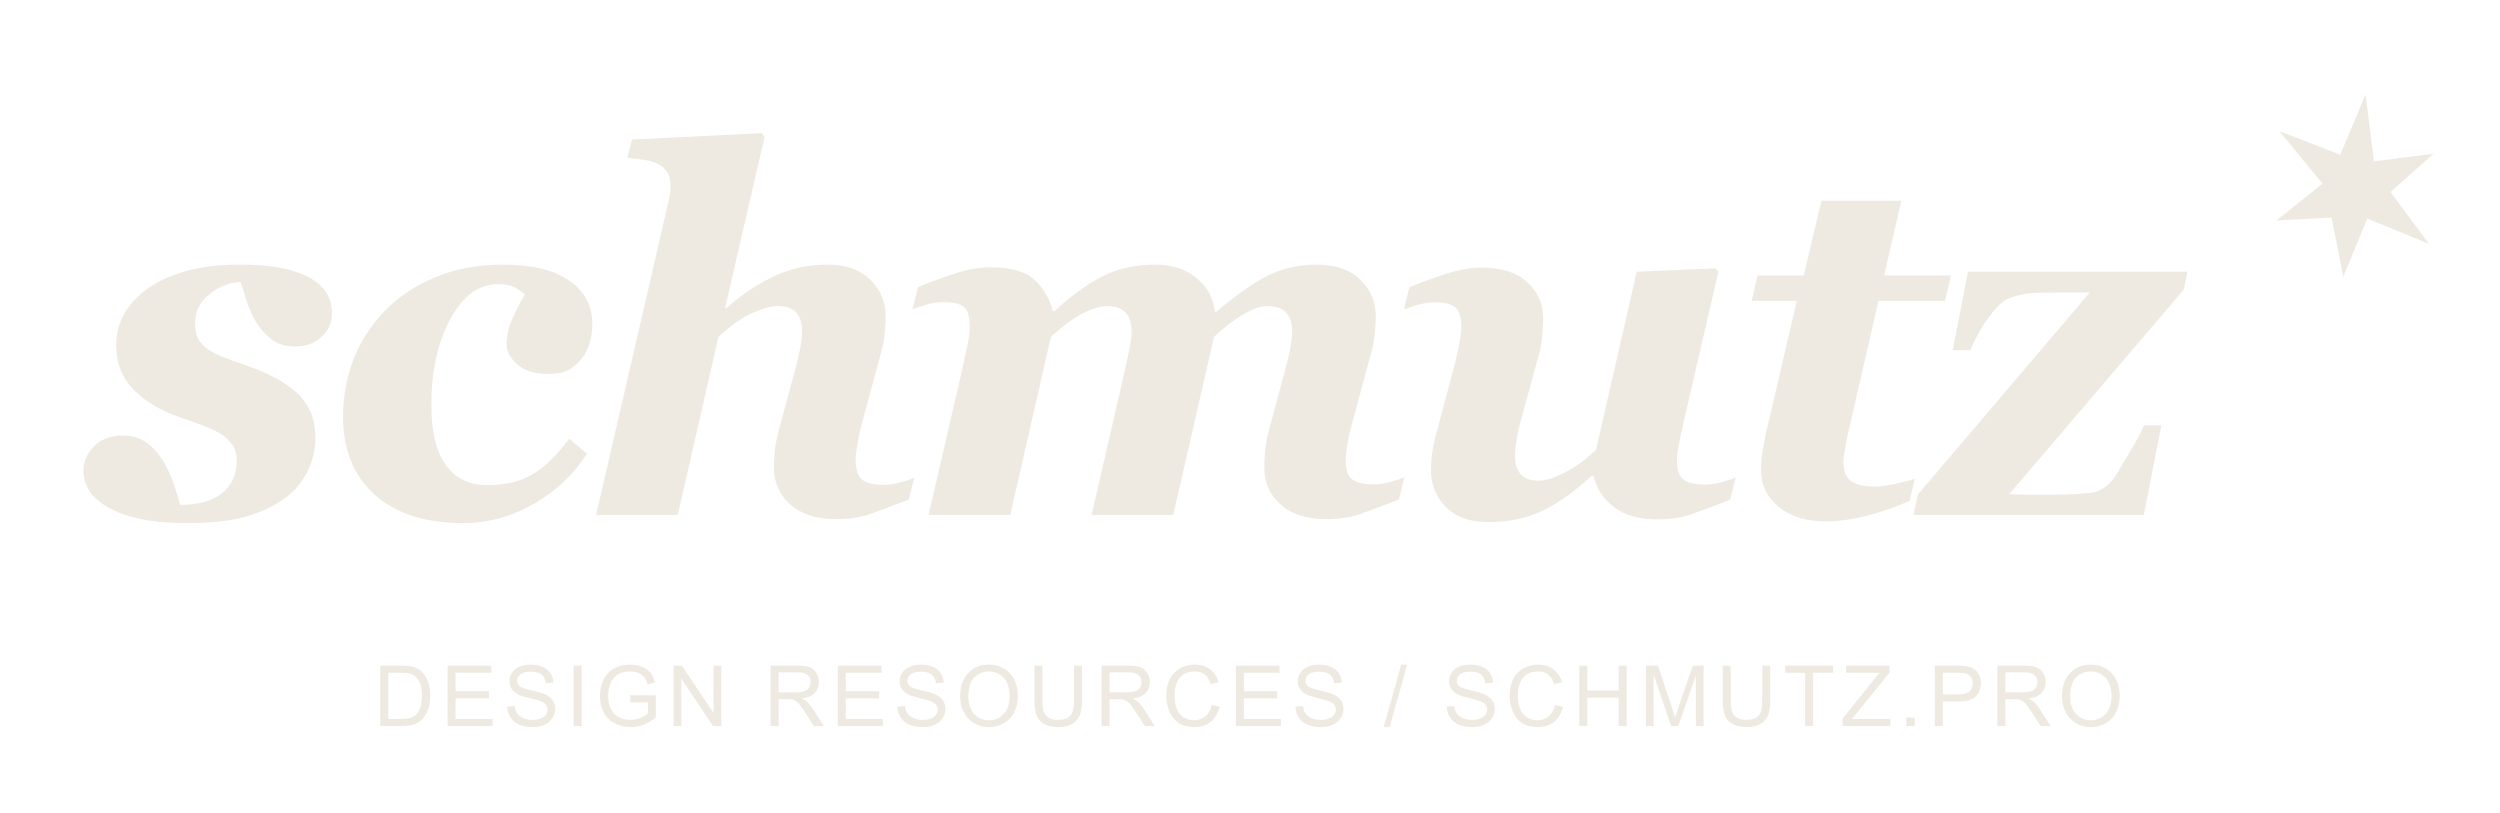
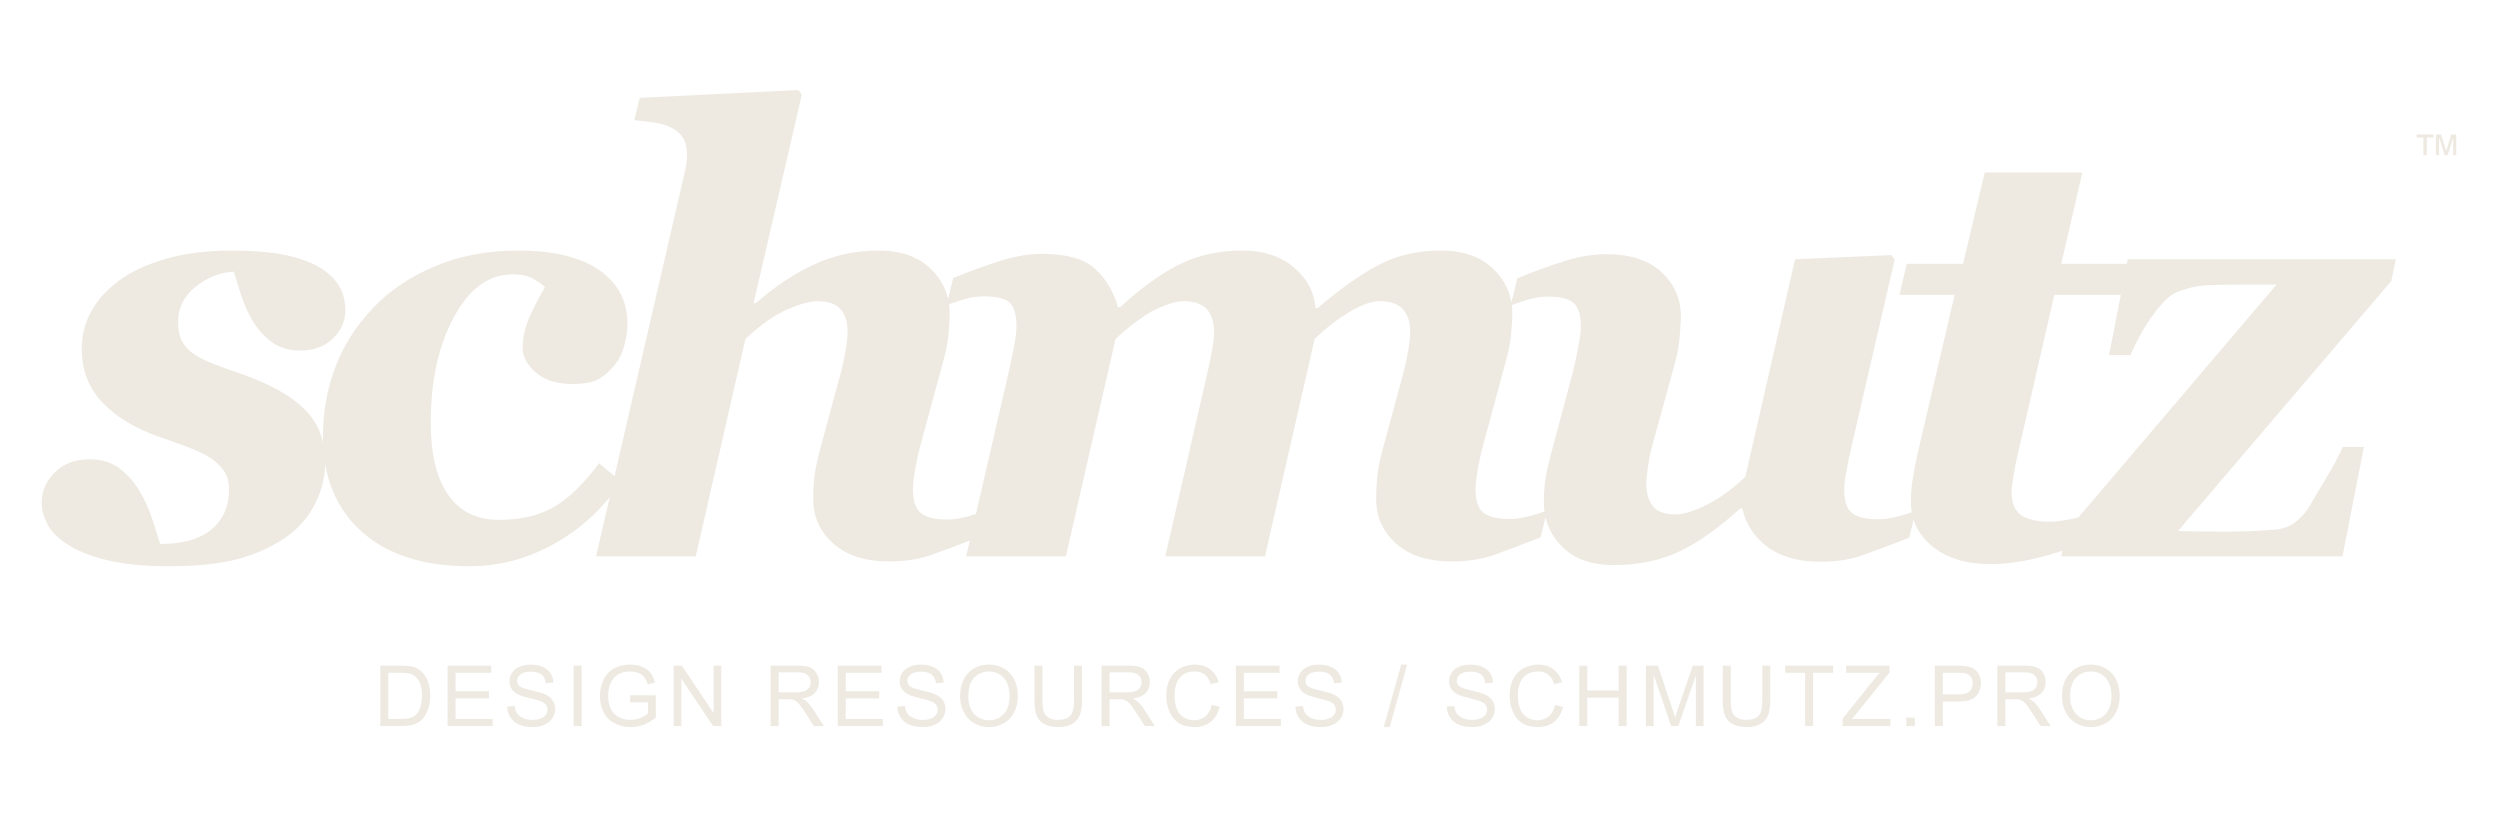
<svg xmlns="http://www.w3.org/2000/svg" width="1200" height="390" viewBox="0 0 1200 390" role="img">
-   <path d="M435 -33Q309 -33 226.5 -12.5Q144 8 96 40Q47 72 29.0 108.5Q11 145 11 177Q11 235 54.5 278.5Q98 322 170 322Q230 322 270.5 291.0Q311 260 338 213Q363 170 380.0 118.0Q397 66 404 41Q517 41 575.0 89.5Q633 138 633 222Q633 259 615.5 284.0Q598 309 569 328Q540 346 495.0 363.0Q450 380 406 395Q285 436 214.5 508.5Q144 581 144 689Q144 753 173.5 809.5Q203 866 266 914Q328 960 423.0 987.5Q518 1015 645 1015Q721 1015 786.0 1006.0Q851 997 907 973Q960 949 989.5 910.5Q1019 872 1019 817Q1019 762 977.5 722.5Q936 683 869 683Q811 683 772.5 713.0Q734 743 710 784Q686 826 672.0 870.5Q658 915 649 945Q579 941 521.5 894.5Q464 848 464 779Q464 737 477.5 713.0Q491 689 514 673Q540 655 579.5 639.5Q619 624 678 604Q814 556 883.0 489.0Q952 422 952 312Q952 240 918.5 174.0Q885 108 823 64Q754 16 664.0 -8.5Q574 -33 435 -33ZM1551 -33Q1321 -33 1192.5 82.0Q1064 197 1064 398Q1064 519 1105.0 627.5Q1146 736 1231 825Q1310 909 1434.0 962.0Q1558 1015 1711 1015Q1888 1015 1981.5 950.0Q2075 885 2075 771Q2075 740 2065.0 702.0Q2055 664 2035 638Q2010 606 1980.5 589.0Q1951 572 1892 572Q1814 572 1770.5 610.5Q1727 649 1727 691Q1727 741 1748.0 790.0Q1769 839 1801 893Q1792 904 1764.5 920.0Q1737 936 1693 936Q1576 936 1499.0 794.5Q1422 653 1422 444Q1422 285 1480.5 203.0Q1539 121 1647 121Q1757 121 1830.5 163.5Q1904 206 1981 309L2053 248Q1971 121 1836.0 44.0Q1701 -33 1551 -33ZM3380 151 3358 63Q3259 24 3200.0 3.5Q3141 -17 3063 -17Q2944 -17 2877.5 42.5Q2811 102 2811 190Q2811 218 2813.5 252.0Q2816 286 2831 345L2903 611Q2914 654 2919.5 688.5Q2925 723 2925 745Q2925 793 2902.0 820.0Q2879 847 2824 847Q2790 847 2727.0 820.5Q2664 794 2586 722L2421 0H2090L2384 1273Q2388 1290 2390.0 1305.0Q2392 1320 2392 1330Q2392 1366 2380.0 1387.0Q2368 1408 2344 1421Q2320 1434 2289.0 1439.0Q2258 1444 2217 1448L2235 1522L2762 1548L2773 1532L2613 840H2620Q2713 922 2813.0 968.5Q2913 1015 3028 1015Q3139 1015 3201.5 954.0Q3264 893 3264 806Q3264 783 3260.5 741.5Q3257 700 3244 653L3168 372Q3158 337 3150.0 292.0Q3142 247 3142 224Q3142 166 3167.5 144.0Q3193 122 3257 122Q3287 122 3325.0 132.5Q3363 143 3380 151ZM5367 153 5345 63Q5246 24 5187.0 3.5Q5128 -17 5050 -17Q4931 -17 4865.0 42.5Q4799 102 4799 190Q4799 214 4801.5 251.5Q4804 289 4818 345L4890 611Q4901 654 4906.5 688.5Q4912 723 4912 745Q4912 793 4888.0 820.0Q4864 847 4810 847Q4772 847 4713.5 813.0Q4655 779 4595 722L4430 0H4099L4239 610Q4250 660 4255.5 691.0Q4261 722 4261 745Q4261 793 4237.0 820.0Q4213 847 4158 847Q4127 847 4072.0 822.0Q4017 797 3934 722L3769 0H3438L3580 615Q3586 643 3595.5 689.0Q3605 735 3605 763Q3605 820 3583.0 841.5Q3561 863 3496 863Q3464 863 3430.5 853.0Q3397 843 3373 834L3395 924Q3476 957 3550.0 980.5Q3624 1004 3690 1004Q3812 1004 3866.0 954.5Q3920 905 3942 827H3949Q4049 919 4142.0 967.0Q4235 1015 4356 1015Q4459 1015 4525.0 960.0Q4591 905 4598 824H4605Q4712 916 4804.0 965.5Q4896 1015 5014 1015Q5125 1015 5188.0 954.0Q5251 893 5251 806Q5251 783 5247.5 741.5Q5244 700 5231 653L5155 372Q5145 337 5137.0 292.0Q5129 247 5129 224Q5129 166 5154.5 145.0Q5180 124 5244 124Q5274 124 5312.0 134.5Q5350 145 5367 153ZM6134 159H6127Q6022 63 5927.0 17.0Q5832 -29 5707 -29Q5596 -29 5535.5 32.0Q5475 93 5475 180Q5475 211 5478.5 243.0Q5482 275 5497 333L5572 614Q5579 642 5588.5 690.5Q5598 739 5598 762Q5598 817 5575.5 839.5Q5553 862 5488 862Q5456 862 5422.5 852.0Q5389 842 5365 833L5387 923Q5468 956 5542.0 979.5Q5616 1003 5682 1003Q5801 1003 5865.5 943.5Q5930 884 5930 796Q5930 778 5926.0 730.0Q5922 682 5910 641L5837 375Q5827 340 5821.0 299.5Q5815 259 5815 241Q5815 194 5837.0 166.5Q5859 139 5913 139Q5952 139 6016.5 171.5Q6081 204 6144 264L6309 986L6628 1000L6640 986L6498 371Q6491 342 6481.5 294.0Q6472 246 6472 223Q6472 165 6497.5 144.0Q6523 123 6587 123Q6617 123 6655.0 133.5Q6693 144 6710 152L6688 62Q6589 23 6530.0 2.5Q6471 -18 6393 -18Q6283 -18 6217.0 31.5Q6151 81 6134 159ZM7077 -26Q6957 -26 6885.0 32.5Q6813 91 6813 181Q6813 218 6818.0 251.0Q6823 284 6834 336L6958 868H6775L6799 971H6986L7058 1274H7382L7312 971H7583L7559 868H7289L7167 336Q7160 308 7153.5 268.0Q7147 228 7147 216Q7147 159 7178.5 137.0Q7210 115 7275 115Q7306 115 7360.5 127.0Q7415 139 7437 147L7415 57Q7327 18 7238.5 -4.0Q7150 -26 7077 -26ZM8542 986 8527 914 7819 84Q7855 83 7891.5 82.5Q7928 82 7976 82Q8012 82 8048.5 83.0Q8085 84 8145 89Q8184 93 8213.0 117.0Q8242 141 8260 174Q8274 199 8309.5 257.5Q8345 316 8366 363H8436L8365 0H7431L7449 83L8146 902H8028Q7941 902 7903.5 899.0Q7866 896 7817 878Q7783 865 7738.0 804.0Q7693 743 7661 668H7590L7652 986Z" fill="#EEEAE2" transform="translate(38.6977 247.1817) scale(0.118392 -0.118392)" />
-   <polygon points="1135.48,45.34 1139.48,77.42 1168.11,73.82 1147.42,92.14 1165.94,117.08 1136.33,104.91 1124.74,132.88 1119.17,104.38 1092.72,105.82 1114.81,88.14 1094.06,62.92 1123.32,74.26" fill="#EEEAE2" />
+   <path d="M435 -33Q309 -33 226.5 -12.5Q144 8 96 40Q47 72 29.0 108.5Q11 145 11 177Q11 235 54.5 278.5Q98 322 170 322Q230 322 270.5 291.0Q311 260 338 213Q363 170 380.0 118.0Q397 66 404 41Q517 41 575.0 89.5Q633 138 633 222Q633 259 615.5 284.0Q598 309 569 328Q540 346 495.0 363.0Q450 380 406 395Q285 436 214.5 508.5Q144 581 144 689Q144 753 173.5 809.5Q203 866 266 914Q328 960 423.0 987.5Q518 1015 645 1015Q721 1015 786.0 1006.0Q851 997 907 973Q960 949 989.5 910.5Q1019 872 1019 817Q1019 762 977.5 722.5Q936 683 869 683Q811 683 772.5 713.0Q734 743 710 784Q686 826 672.0 870.5Q658 915 649 945Q579 941 521.5 894.5Q464 848 464 779Q464 737 477.5 713.0Q491 689 514 673Q540 655 579.5 639.5Q619 624 678 604Q814 556 883.0 489.0Q952 422 952 312Q952 240 918.5 174.0Q885 108 823 64Q754 16 664.0 -8.5Q574 -33 435 -33ZM1431.68 -33Q1201.68 -33 1073.18 82.0Q944.68 197 944.68 398Q944.68 519 985.68 627.5Q1026.68 736 1111.68 825Q1190.68 909 1314.68 962.0Q1438.68 1015 1591.68 1015Q1768.68 1015 1862.18 950.0Q1955.68 885 1955.68 771Q1955.68 740 1945.68 702.0Q1935.68 664 1915.68 638Q1890.68 606 1861.18 589.0Q1831.68 572 1772.68 572Q1694.68 572 1651.18 610.5Q1607.68 649 1607.68 691Q1607.68 741 1628.68 790.0Q1649.68 839 1681.68 893Q1672.68 904 1645.18 920.0Q1617.68 936 1573.68 936Q1456.68 936 1379.68 794.5Q1302.68 653 1302.68 444Q1302.68 285 1361.18 203.0Q1419.68 121 1527.68 121Q1637.68 121 1711.18 163.5Q1784.68 206 1861.68 309L1933.68 248Q1851.68 121 1716.68 44.0Q1581.68 -33 1431.68 -33ZM3141.36 151 3119.36 63Q3020.36 24 2961.36 3.5Q2902.36 -17 2824.36 -17Q2705.36 -17 2638.86 42.5Q2572.36 102 2572.36 190Q2572.36 218 2574.86 252.0Q2577.36 286 2592.36 345L2664.36 611Q2675.36 654 2680.86 688.5Q2686.36 723 2686.36 745Q2686.36 793 2663.36 820.0Q2640.36 847 2585.36 847Q2551.36 847 2488.36 820.5Q2425.36 794 2347.36 722L2182.36 0H1851.36L2145.36 1273Q2149.36 1290 2151.36 1305.0Q2153.36 1320 2153.36 1330Q2153.36 1366 2141.36 1387.0Q2129.36 1408 2105.36 1421Q2081.36 1434 2050.36 1439.0Q2019.36 1444 1978.36 1448L1996.36 1522L2523.36 1548L2534.36 1532L2374.36 840H2381.36Q2474.36 922 2574.36 968.5Q2674.36 1015 2789.36 1015Q2900.36 1015 2962.86 954.0Q3025.36 893 3025.36 806Q3025.36 783 3021.86 741.5Q3018.36 700 3005.36 653L2929.36 372Q2919.36 337 2911.36 292.0Q2903.36 247 2903.36 224Q2903.36 166 2928.86 144.0Q2954.36 122 3018.36 122Q3048.36 122 3086.36 132.5Q3124.36 143 3141.36 151ZM5009.04 153 4987.04 63Q4888.04 24 4829.04 3.5Q4770.04 -17 4692.04 -17Q4573.04 -17 4507.04 42.5Q4441.04 102 4441.04 190Q4441.04 214 4443.54 251.5Q4446.04 289 4460.04 345L4532.04 611Q4543.04 654 4548.54 688.5Q4554.04 723 4554.04 745Q4554.04 793 4530.04 820.0Q4506.04 847 4452.04 847Q4414.04 847 4355.54 813.0Q4297.04 779 4237.04 722L4072.04 0H3741.04L3881.04 610Q3892.04 660 3897.54 691.0Q3903.04 722 3903.04 745Q3903.04 793 3879.04 820.0Q3855.04 847 3800.04 847Q3769.04 847 3714.04 822.0Q3659.04 797 3576.04 722L3411.04 0H3080.04L3222.04 615Q3228.04 643 3237.54 689.0Q3247.04 735 3247.04 763Q3247.04 820 3225.04 841.5Q3203.04 863 3138.04 863Q3106.04 863 3072.54 853.0Q3039.04 843 3015.04 834L3037.04 924Q3118.04 957 3192.04 980.5Q3266.04 1004 3332.04 1004Q3454.04 1004 3508.04 954.5Q3562.04 905 3584.04 827H3591.04Q3691.04 919 3784.04 967.0Q3877.04 1015 3998.04 1015Q4101.04 1015 4167.04 960.0Q4233.04 905 4240.04 824H4247.04Q4354.04 916 4446.04 965.5Q4538.04 1015 4656.04 1015Q4767.04 1015 4830.04 954.0Q4893.04 893 4893.04 806Q4893.04 783 4889.54 741.5Q4886.04 700 4873.04 653L4797.04 372Q4787.04 337 4779.04 292.0Q4771.04 247 4771.04 224Q4771.04 166 4796.54 145.0Q4822.04 124 4886.04 124Q4916.04 124 4954.04 134.5Q4992.04 145 5009.04 153ZM5656.72 159H5649.72Q5544.72 63 5449.72 17.0Q5354.72 -29 5229.72 -29Q5118.72 -29 5058.22 32.0Q4997.72 93 4997.72 180Q4997.72 211 5001.22 243.0Q5004.72 275 5019.72 333L5094.72 614Q5101.72 642 5111.22 690.5Q5120.72 739 5120.72 762Q5120.72 817 5098.22 839.5Q5075.72 862 5010.72 862Q4978.72 862 4945.22 852.0Q4911.72 842 4887.72 833L4909.72 923Q4990.72 956 5064.72 979.5Q5138.72 1003 5204.72 1003Q5323.72 1003 5388.22 943.5Q5452.72 884 5452.72 796Q5452.72 778 5448.72 730.0Q5444.72 682 5432.72 641L5359.72 375Q5349.72 340 5343.72 299.5Q5337.72 259 5337.72 241Q5337.72 194 5359.72 166.5Q5381.72 139 5435.72 139Q5474.72 139 5539.22 171.5Q5603.72 204 5666.72 264L5831.72 986L6150.72 1000L6162.72 986L6020.72 371Q6013.72 342 6004.22 294.0Q5994.72 246 5994.72 223Q5994.72 165 6020.22 144.0Q6045.72 123 6109.72 123Q6139.72 123 6177.72 133.5Q6215.72 144 6232.72 152L6210.72 62Q6111.72 23 6052.72 2.5Q5993.72 -18 5915.72 -18Q5805.72 -18 5739.72 31.5Q5673.72 81 5656.72 159ZM6480.4 -26Q6360.4 -26 6288.4 32.5Q6216.4 91 6216.4 181Q6216.4 218 6221.4 251.0Q6226.4 284 6237.4 336L6361.4 868H6178.4L6202.4 971H6389.4L6461.4 1274H6785.4L6715.4 971H6986.4L6962.4 868H6692.4L6570.4 336Q6563.4 308 6556.9 268.0Q6550.4 228 6550.4 216Q6550.4 159 6581.9 137.0Q6613.4 115 6678.4 115Q6709.4 115 6763.9 127.0Q6818.4 139 6840.4 147L6818.4 57Q6730.4 18 6641.9 -4.0Q6553.4 -26 6480.4 -26ZM7826.08 986 7811.08 914 7103.08 84Q7139.08 83 7175.58 82.5Q7212.08 82 7260.08 82Q7296.08 82 7332.58 83.0Q7369.08 84 7429.08 89Q7468.08 93 7497.08 117.0Q7526.08 141 7544.08 174Q7558.08 199 7593.58 257.5Q7629.08 316 7650.08 363H7720.08L7649.08 0H6715.08L6733.08 83L7430.08 902H7312.08Q7225.08 902 7187.58 899.0Q7150.08 896 7101.08 878Q7067.08 865 7022.08 804.0Q6977.08 743 6945.08 668H6874.08L6936.08 986Z" fill="#EEEAE2" transform="translate(18.4095 267.0286) scale(0.144592 -0.144592)" />
+   <path d="M489 651V1345H225V1466H891V1345H625V651ZM982 651V1466H1182L1388 815L1587 1466H1783V651H1659V1335L1449 651H1326L1107 1345V651Z" fill="#EEEAE2" transform="translate(1157.256 82.4085) scale(0.012195 -0.012195)" />
  <path d="M158 0V1466H663Q834 1466 924 1445Q1050 1416 1139 1340Q1255 1242 1312.5 1089.5Q1370 937 1370 741Q1370 574 1331.0 445.0Q1292 316 1231.0 231.5Q1170 147 1097.5 98.5Q1025 50 922.5 25.0Q820 0 687 0ZM352 173H665Q810 173 892.5 200.0Q975 227 1024 276Q1093 345 1131.5 461.5Q1170 578 1170 744Q1170 974 1094.5 1097.5Q1019 1221 911 1263Q833 1293 660 1293H352ZM1791 0V1466H2851V1293H1985V844H2796V672H1985V173H2885V0ZM3237 471 3420 487Q3433 377 3480.5 306.5Q3528 236 3628.0 192.5Q3728 149 3853 149Q3964 149 4049.0 182.0Q4134 215 4175.5 272.5Q4217 330 4217 398Q4217 467 4177.0 518.5Q4137 570 4045 605Q3986 628 3784.0 676.5Q3582 725 3501 768Q3396 823 3344.5 904.5Q3293 986 3293 1087Q3293 1198 3356.0 1294.5Q3419 1391 3540.0 1441.0Q3661 1491 3809 1491Q3972 1491 4096.5 1438.5Q4221 1386 4288.0 1284.0Q4355 1182 4360 1053L4174 1039Q4159 1178 4072.5 1249.0Q3986 1320 3817 1320Q3641 1320 3560.5 1255.5Q3480 1191 3480 1100Q3480 1021 3537 970Q3593 919 3829.5 865.5Q4066 812 4154 772Q4282 713 4343.0 622.5Q4404 532 4404 414Q4404 297 4337.0 193.5Q4270 90 4144.5 32.5Q4019 -25 3862 -25Q3663 -25 3528.5 33.0Q3394 91 3317.5 207.5Q3241 324 3237 471ZM4852 0V1466H5046V0ZM6224 575V747L6845 748V204Q6702 90 6550.0 32.5Q6398 -25 6238 -25Q6022 -25 5845.5 67.5Q5669 160 5579.0 335.0Q5489 510 5489 726Q5489 940 5578.5 1125.5Q5668 1311 5836.0 1401.0Q6004 1491 6223 1491Q6382 1491 6510.5 1439.5Q6639 1388 6712.0 1296.0Q6785 1204 6823 1056L6648 1008Q6615 1120 6566.0 1184.0Q6517 1248 6426.0 1286.5Q6335 1325 6224 1325Q6091 1325 5994.0 1284.5Q5897 1244 5837.5 1178.0Q5778 1112 5745 1033Q5689 897 5689 738Q5689 542 5756.5 410.0Q5824 278 5953.0 214.0Q6082 150 6227 150Q6353 150 6473.0 198.5Q6593 247 6655 302V575ZM7279 0V1466H7478L8248 315V1466H8434V0H8235L7465 1152V0ZM9632 0V1466H10282Q10478 1466 10580.0 1426.5Q10682 1387 10743.0 1287.0Q10804 1187 10804 1066Q10804 910 10703.0 803.0Q10602 696 10391 667Q10468 630 10508 594Q10593 516 10669 399L10924 0H10680L10486 305Q10401 437 10346.0 507.0Q10291 577 10247.5 605.0Q10204 633 10159 644Q10126 651 10051 651H9826V0ZM9826 819H10243Q10376 819 10451.0 846.5Q10526 874 10565.0 934.5Q10604 995 10604 1066Q10604 1170 10528.5 1237.0Q10453 1304 10290 1304H9826ZM11262 0V1466H12322V1293H11456V844H12267V672H11456V173H12356V0ZM12708 471 12891 487Q12904 377 12951.5 306.5Q12999 236 13099.0 192.5Q13199 149 13324 149Q13435 149 13520.0 182.0Q13605 215 13646.5 272.5Q13688 330 13688 398Q13688 467 13648.0 518.5Q13608 570 13516 605Q13457 628 13255.0 676.5Q13053 725 12972 768Q12867 823 12815.5 904.5Q12764 986 12764 1087Q12764 1198 12827.0 1294.5Q12890 1391 13011.0 1441.0Q13132 1491 13280 1491Q13443 1491 13567.5 1438.5Q13692 1386 13759.0 1284.0Q13826 1182 13831 1053L13645 1039Q13630 1178 13543.5 1249.0Q13457 1320 13288 1320Q13112 1320 13031.5 1255.5Q12951 1191 12951 1100Q12951 1021 13008 970Q13064 919 13300.5 865.5Q13537 812 13625 772Q13753 713 13814.0 622.5Q13875 532 13875 414Q13875 297 13808.0 193.5Q13741 90 13615.5 32.5Q13490 -25 13333 -25Q13134 -25 12999.5 33.0Q12865 91 12788.5 207.5Q12712 324 12708 471ZM14231 714Q14231 1079 14427.0 1285.5Q14623 1492 14933 1492Q15136 1492 15299.0 1395.0Q15462 1298 15547.5 1124.5Q15633 951 15633 731Q15633 508 15543.0 332.0Q15453 156 15288.0 65.5Q15123 -25 14932 -25Q14725 -25 14562.0 75.0Q14399 175 14315.0 348.0Q14231 521 14231 714ZM14431 711Q14431 446 14573.5 293.5Q14716 141 14931 141Q15150 141 15291.5 295.0Q15433 449 15433 732Q15433 911 15372.5 1044.5Q15312 1178 15195.5 1251.5Q15079 1325 14934 1325Q14728 1325 14579.5 1183.5Q14431 1042 14431 711ZM16995 1466H17189V619Q17189 398 17139.0 268.0Q17089 138 16958.5 56.5Q16828 -25 16616 -25Q16410 -25 16279.0 46.0Q16148 117 16092.0 251.5Q16036 386 16036 619V1466H16230V620Q16230 429 16265.5 338.5Q16301 248 16387.5 199.0Q16474 150 16599 150Q16813 150 16904.0 247.0Q16995 344 16995 620ZM17665 0V1466H18315Q18511 1466 18613.0 1426.5Q18715 1387 18776.0 1287.0Q18837 1187 18837 1066Q18837 910 18736.0 803.0Q18635 696 18424 667Q18501 630 18541 594Q18626 516 18702 399L18957 0H18713L18519 305Q18434 437 18379.0 507.0Q18324 577 18280.5 605.0Q18237 633 18192 644Q18159 651 18084 651H17859V0ZM17859 819H18276Q18409 819 18484.0 846.5Q18559 874 18598.0 934.5Q18637 995 18637 1066Q18637 1170 18561.5 1237.0Q18486 1304 18323 1304H17859ZM20337 514 20531 465Q20470 226 20311.5 100.5Q20153 -25 19924 -25Q19687 -25 19538.5 71.5Q19390 168 19312.5 351.0Q19235 534 19235 744Q19235 973 19322.5 1143.5Q19410 1314 19571.5 1402.5Q19733 1491 19927 1491Q20147 1491 20297.0 1379.0Q20447 1267 20506 1064L20315 1019Q20264 1179 20167.0 1252.0Q20070 1325 19923 1325Q19754 1325 19640.5 1244.0Q19527 1163 19481.0 1026.5Q19435 890 19435 745Q19435 558 19489.5 418.5Q19544 279 19659.0 210.0Q19774 141 19908 141Q20071 141 20184.0 235.0Q20297 329 20337 514ZM20924 0V1466H21984V1293H21118V844H21929V672H21118V173H22018V0ZM22370 471 22553 487Q22566 377 22613.5 306.5Q22661 236 22761.0 192.5Q22861 149 22986 149Q23097 149 23182.0 182.0Q23267 215 23308.5 272.5Q23350 330 23350 398Q23350 467 23310.0 518.5Q23270 570 23178 605Q23119 628 22917.0 676.5Q22715 725 22634 768Q22529 823 22477.5 904.5Q22426 986 22426 1087Q22426 1198 22489.0 1294.5Q22552 1391 22673.0 1441.0Q22794 1491 22942 1491Q23105 1491 23229.5 1438.5Q23354 1386 23421.0 1284.0Q23488 1182 23493 1053L23307 1039Q23292 1178 23205.5 1249.0Q23119 1320 22950 1320Q22774 1320 22693.5 1255.5Q22613 1191 22613 1100Q22613 1021 22670 970Q22726 919 22962.5 865.5Q23199 812 23287 772Q23415 713 23476.0 622.5Q23537 532 23537 414Q23537 297 23470.0 193.5Q23403 90 23277.5 32.5Q23152 -25 22995 -25Q22796 -25 22661.5 33.0Q22527 91 22450.5 207.5Q22374 324 22370 471ZM24513 -25 24938 1491H25082L24658 -25ZM26043 471 26226 487Q26239 377 26286.5 306.5Q26334 236 26434.0 192.5Q26534 149 26659 149Q26770 149 26855.0 182.0Q26940 215 26981.5 272.5Q27023 330 27023 398Q27023 467 26983.0 518.5Q26943 570 26851 605Q26792 628 26590.0 676.5Q26388 725 26307 768Q26202 823 26150.5 904.5Q26099 986 26099 1087Q26099 1198 26162.0 1294.5Q26225 1391 26346.0 1441.0Q26467 1491 26615 1491Q26778 1491 26902.5 1438.5Q27027 1386 27094.0 1284.0Q27161 1182 27166 1053L26980 1039Q26965 1178 26878.5 1249.0Q26792 1320 26623 1320Q26447 1320 26366.5 1255.5Q26286 1191 26286 1100Q26286 1021 26343 970Q26399 919 26635.5 865.5Q26872 812 26960 772Q27088 713 27149.0 622.5Q27210 532 27210 414Q27210 297 27143.0 193.5Q27076 90 26950.5 32.5Q26825 -25 26668 -25Q26469 -25 26334.5 33.0Q26200 91 26123.5 207.5Q26047 324 26043 471ZM28671 514 28865 465Q28804 226 28645.5 100.5Q28487 -25 28258 -25Q28021 -25 27872.5 71.5Q27724 168 27646.5 351.0Q27569 534 27569 744Q27569 973 27656.5 1143.5Q27744 1314 27905.5 1402.5Q28067 1491 28261 1491Q28481 1491 28631.0 1379.0Q28781 1267 28840 1064L28649 1019Q28598 1179 28501.0 1252.0Q28404 1325 28257 1325Q28088 1325 27974.5 1244.0Q27861 1163 27815.0 1026.5Q27769 890 27769 745Q27769 558 27823.5 418.5Q27878 279 27993.0 210.0Q28108 141 28242 141Q28405 141 28518.0 235.0Q28631 329 28671 514ZM29260 0V1466H29454V864H30216V1466H30410V0H30216V691H29454V0ZM30877 0V1466H31169L31516 428Q31564 283 31586 211Q31611 291 31664 446L32015 1466H32276V0H32089V1227L31663 0H31488L31064 1248V0ZM33701 1466H33895V619Q33895 398 33845.0 268.0Q33795 138 33664.5 56.5Q33534 -25 33322 -25Q33116 -25 32985.0 46.0Q32854 117 32798.0 251.5Q32742 386 32742 619V1466H32936V620Q32936 429 32971.5 338.5Q33007 248 33093.5 199.0Q33180 150 33305 150Q33519 150 33610.0 247.0Q33701 344 33701 620ZM34741 0V1293H34258V1466H35420V1293H34935V0ZM35652 0V180L36403 1119Q36483 1219 36555 1293H35737V1466H36787V1293L35964 276L35875 173H36811V0ZM37198 0V205H37403V0ZM37889 0V1466H38442Q38588 1466 38665 1452Q38773 1434 38846.0 1383.5Q38919 1333 38963.5 1242.0Q39008 1151 39008 1042Q39008 855 38889.0 725.5Q38770 596 38459 596H38083V0ZM38083 769H38462Q38650 769 38729.0 839.0Q38808 909 38808 1036Q38808 1128 38761.5 1193.5Q38715 1259 38639 1280Q38590 1293 38458 1293H38083ZM39408 0V1466H40058Q40254 1466 40356.0 1426.5Q40458 1387 40519.0 1287.0Q40580 1187 40580 1066Q40580 910 40479.0 803.0Q40378 696 40167 667Q40244 630 40284 594Q40369 516 40445 399L40700 0H40456L40262 305Q40177 437 40122.0 507.0Q40067 577 40023.5 605.0Q39980 633 39935 644Q39902 651 39827 651H39602V0ZM39602 819H40019Q40152 819 40227.0 846.5Q40302 874 40341.0 934.5Q40380 995 40380 1066Q40380 1170 40304.5 1237.0Q40229 1304 40066 1304H39602ZM40975 714Q40975 1079 41171.0 1285.5Q41367 1492 41677 1492Q41880 1492 42043.0 1395.0Q42206 1298 42291.5 1124.5Q42377 951 42377 731Q42377 508 42287.0 332.0Q42197 156 42032.0 65.5Q41867 -25 41676 -25Q41469 -25 41306.0 75.0Q41143 175 41059.0 348.0Q40975 521 40975 714ZM41175 711Q41175 446 41317.5 293.5Q41460 141 41675 141Q41894 141 42035.5 295.0Q42177 449 42177 732Q42177 911 42116.5 1044.5Q42056 1178 41939.5 1251.5Q41823 1325 41678 1325Q41472 1325 41323.5 1183.5Q41175 1042 41175 711Z" fill="#EEEAE2" transform="translate(179.4166 348.5056) scale(0.019776 -0.019776)" />
</svg>
